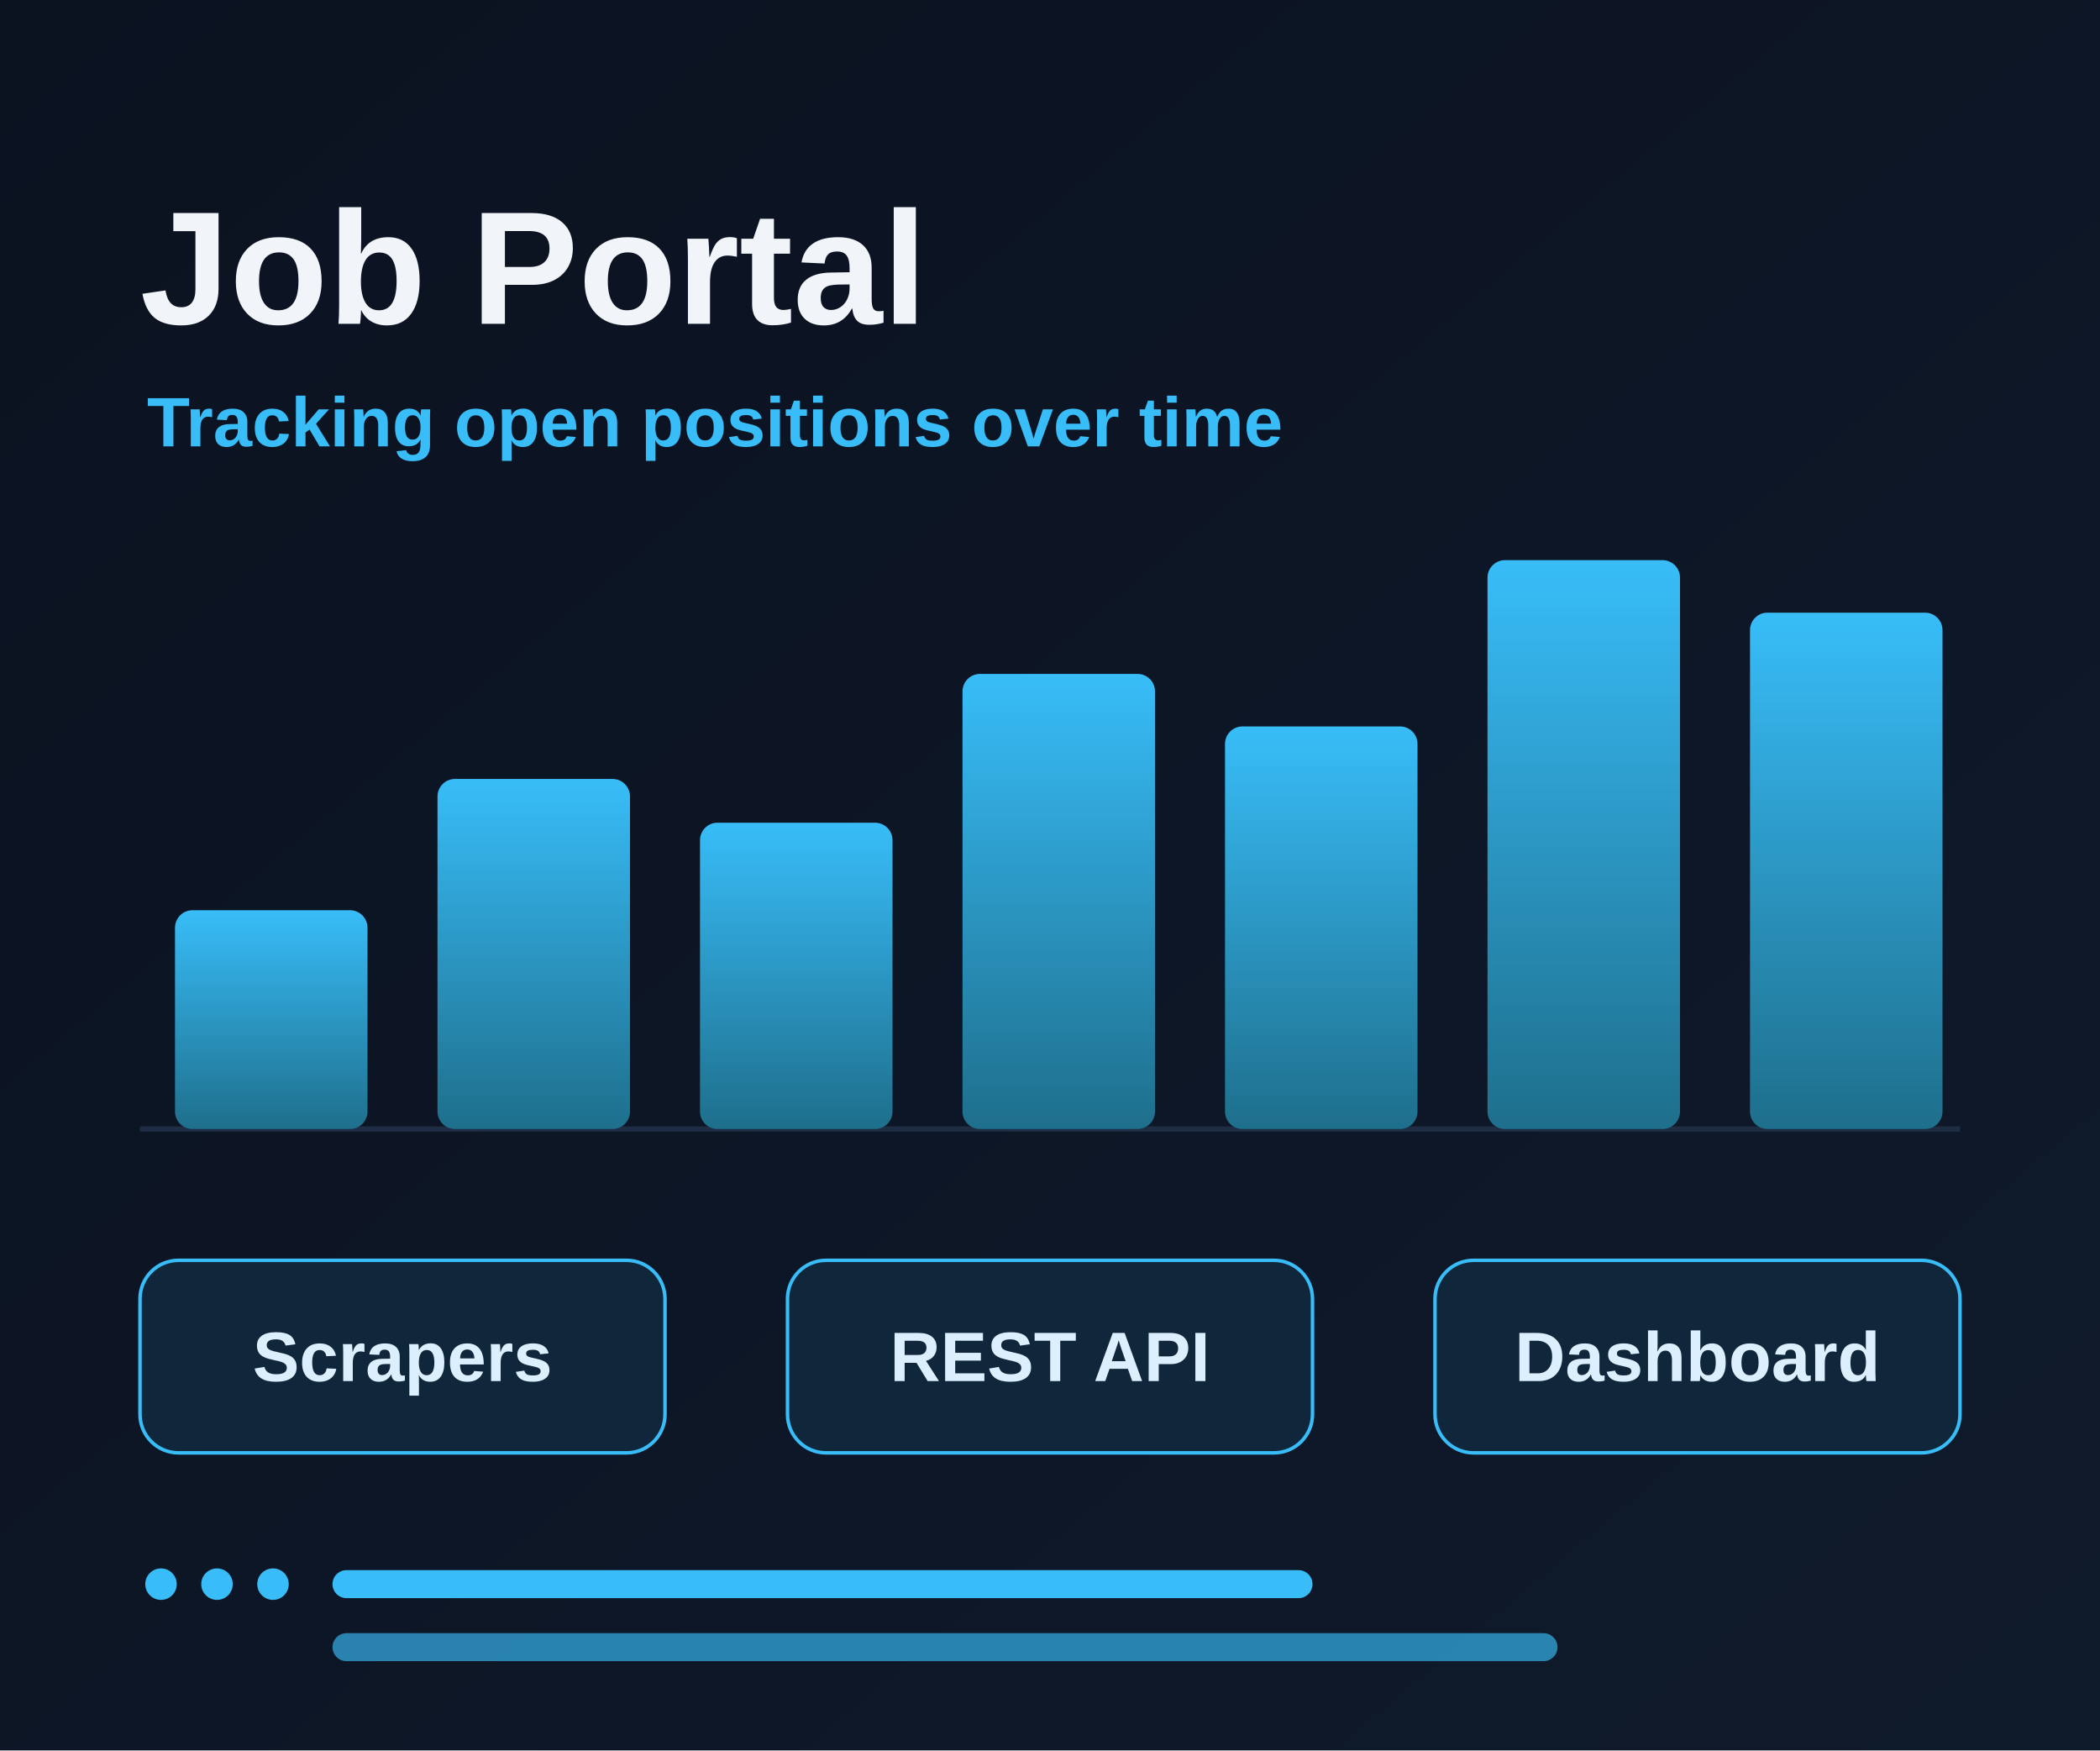
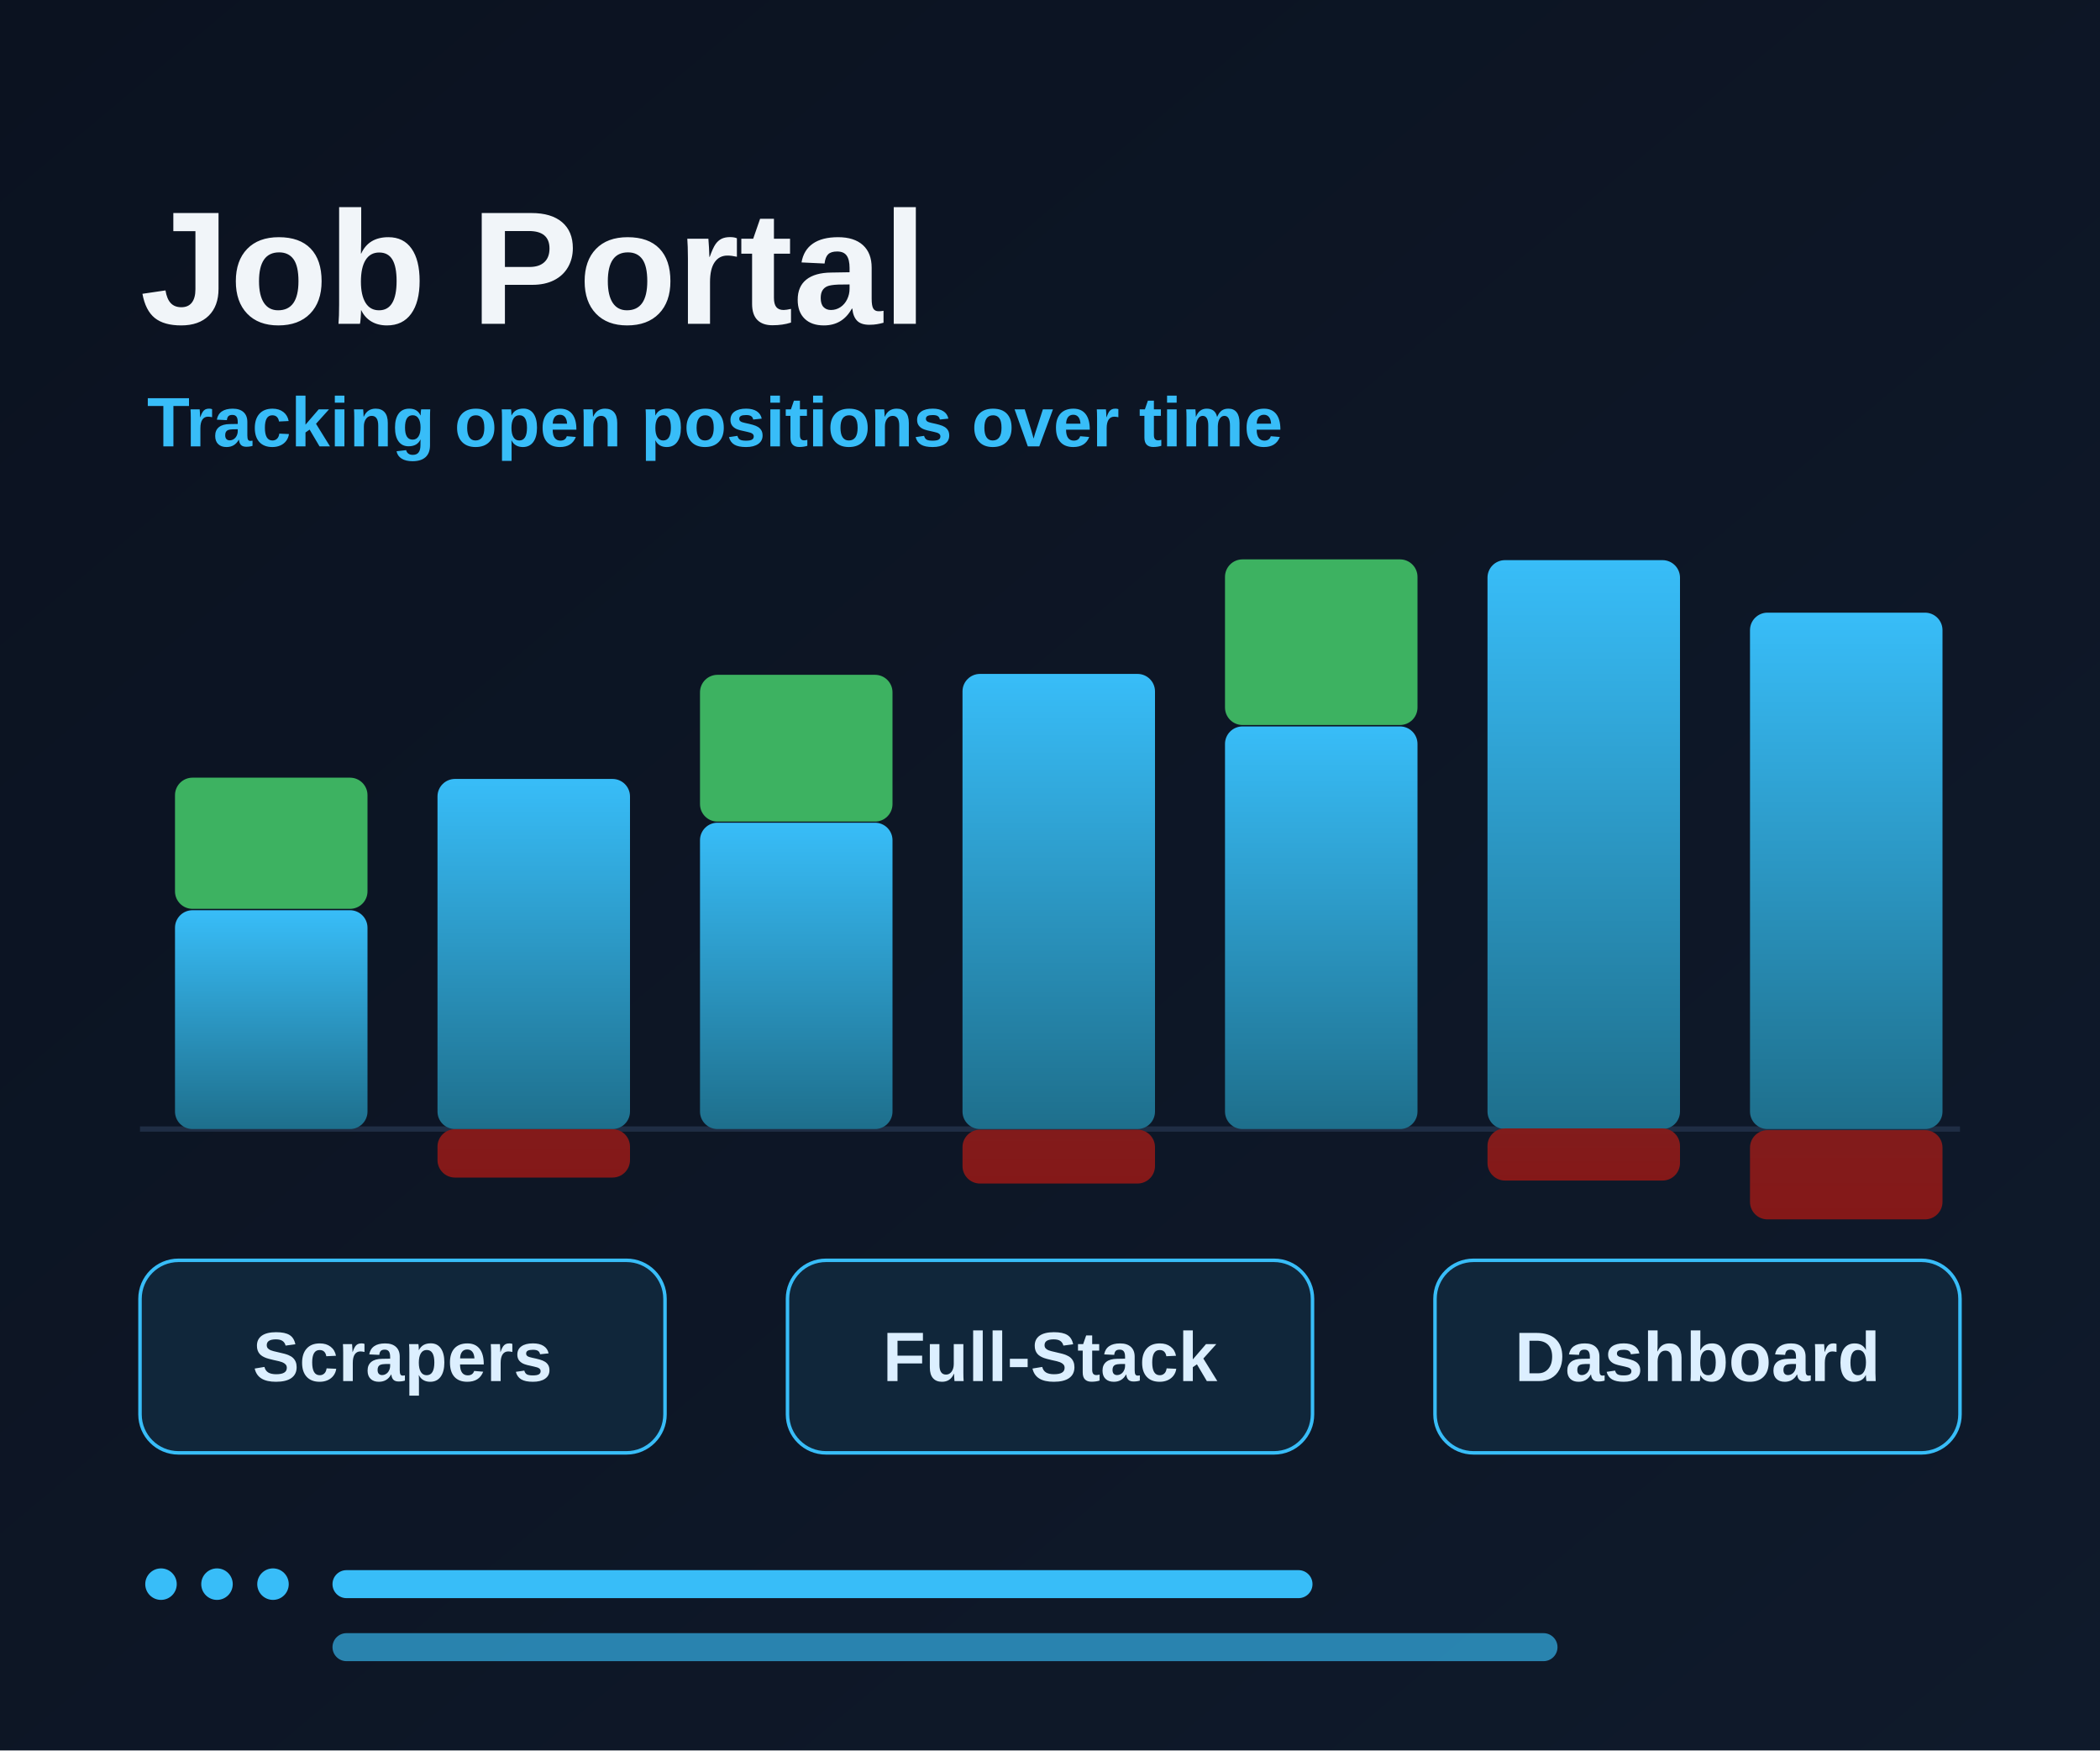
- <svg xmlns="http://www.w3.org/2000/svg" viewBox="0 0 1200 1000" role="img" aria-labelledby="title desc">
-   <defs>
+ <svg xmlns="http://www.w3.org/2000/svg" xmlns:xlink="http://www.w3.org/1999/xlink" viewBox="0 0 1200 1000" role="img" aria-labelledby="title desc" version="1.1" id="svg20">
+   <defs id="defs4">
+     <linearGradient id="linearGradient32">
+       <stop style="stop-color:#881414;stop-opacity:1;" offset="0" id="stop32" />
+       <stop style="stop-color:#7e2020;stop-opacity:1;" offset="1" id="stop33" />
+     </linearGradient>
    <linearGradient id="bg" x1="0" y1="0" x2="1" y2="1">
-       <stop offset="0" stop-color="#0b1220" />
-       <stop offset="1" stop-color="#0f1a2b" />
+       <stop offset="0" stop-color="#0b1220" id="stop1" />
+       <stop offset="1" stop-color="#0f1a2b" id="stop2" />
    </linearGradient>
    <linearGradient id="bar" x1="0" y1="1" x2="0" y2="0">
-       <stop offset="0" stop-color="#1e6f8c" />
-       <stop offset="1" stop-color="#38bdf8" />
+       <stop offset="0" stop-color="#1e6f8c" id="stop3" />
+       <stop offset="1" stop-color="#38bdf8" id="stop4" />
    </linearGradient>
+     <linearGradient xlink:href="#linearGradient32" id="linearGradient33" x1="605" y1="987.5" x2="605" y2="-22.5" gradientUnits="userSpaceOnUse" />
+     <linearGradient xlink:href="#linearGradient32" id="linearGradient34" gradientUnits="userSpaceOnUse" x1="605" y1="987.5" x2="605" y2="-22.5" gradientTransform="matrix(1,0,0,0.1382253,0,531.9539)" />
+     <linearGradient xlink:href="#linearGradient32" id="linearGradient35" gradientUnits="userSpaceOnUse" x1="605" y1="987.5" x2="605" y2="-22.5" gradientTransform="matrix(1,0,0,0.1183163,0,548.2082)" />
+     <linearGradient xlink:href="#linearGradient32" id="linearGradient36" gradientUnits="userSpaceOnUse" x1="605" y1="987.5" x2="605" y2="-22.5" gradientTransform="matrix(1,0,0,0.0916251,0,563.7175)" />
+     <linearGradient xlink:href="#linearGradient32" id="linearGradient37" gradientUnits="userSpaceOnUse" x1="605" y1="987.5" x2="605" y2="-22.5" gradientTransform="matrix(1,0,0,0.1727888,0,533.5512)" />
  </defs>
-   <rect width="1200" height="1000" fill="url(#bg)" />
-   <text x="80" y="185" fill="#f1f5f9" font-family="Arial, Helvetica, sans-serif" font-size="92" font-weight="700">Job Portal</text>
-   <text x="84" y="255" fill="#38bdf8" font-family="Arial, Helvetica, sans-serif" font-size="40" font-weight="600">Tracking open positions over time</text>
-   <line x1="80" y1="645" x2="1120" y2="645" stroke="#1f2d44" stroke-width="3" />
-   <g fill="url(#bar)">
-     <rect x="100" y="520" width="110" height="125" rx="10" />
-     <rect x="250" y="445" width="110" height="200" rx="10" />
-     <rect x="400" y="470" width="110" height="175" rx="10" />
-     <rect x="550" y="385" width="110" height="260" rx="10" />
-     <rect x="700" y="415" width="110" height="230" rx="10" />
-     <rect x="850" y="320" width="110" height="325" rx="10" />
-     <rect x="1000" y="350" width="110" height="295" rx="10" />
+   <rect width="1200" height="1000" fill="url(#bg)" id="rect4" />
+   <text x="80" y="185" fill="#f1f5f9" font-family="Arial, Helvetica, sans-serif" font-size="92" font-weight="700" id="text4">Job Portal</text>
+   <text x="84" y="255" fill="#38bdf8" font-family="Arial, Helvetica, sans-serif" font-size="40" font-weight="600" id="text5">Tracking open positions over time</text>
+   <line x1="80" y1="645" x2="1120" y2="645" stroke="#1f2d44" stroke-width="3" id="line5" />
+   <g fill="url(#bar)" id="g11">
+     <rect x="100" y="520" width="110" height="125" rx="10" id="rect5" />
+     <rect x="250" y="445" width="110" height="200" rx="10" id="rect6" />
+     <rect x="400" y="470" width="110" height="175" rx="10" id="rect7" />
+     <rect x="550" y="385" width="110" height="260" rx="10" id="rect8" />
+     <rect x="700" y="415" width="110" height="230" rx="10" id="rect9" />
+     <rect x="850" y="320" width="110" height="325" rx="10" id="rect10" />
+     <rect x="1000" y="350" width="110" height="295" rx="10" id="rect11" />
  </g>
-   <g font-family="Arial, Helvetica, sans-serif" font-size="40" font-weight="700">
-     <g fill="#10263a" stroke="#38bdf8" stroke-width="2">
-       <rect x="80" y="720" width="300" height="110" rx="22" />
-       <rect x="450" y="720" width="300" height="110" rx="22" />
-       <rect x="820" y="720" width="300" height="110" rx="22" />
+   <g fill="url(#bar)" id="g11-7" style="fill:url(#linearGradient33);fill-opacity:1" transform="translate(0,51.61251)">
+     <rect x="250" y="593.464" width="110" height="27.645" rx="10" id="rect6-1" style="fill:url(#linearGradient34);fill-opacity:1;stroke-width:0.372" />
+     <rect x="550" y="593.76" width="110" height="30.762" rx="10" id="rect8-9" style="fill:url(#linearGradient35);fill-opacity:1;stroke-width:0.344" />
+     <rect x="850" y="593.038" width="110" height="29.778" rx="10" id="rect10-9" style="fill:url(#linearGradient36);fill-opacity:1;stroke-width:0.303" />
+     <rect x="1000" y="594.027" width="110" height="50.973" rx="10" id="rect11-5" style="fill:url(#linearGradient37);fill-opacity:1;stroke-width:0.416" />
+   </g>
+   <g fill="url(#bar)" id="g11-2" style="fill:#3db261;fill-opacity:1" transform="translate(0,28)">
+     <rect x="100" y="416.268" width="110" height="74.943" rx="10" id="rect5-7" style="fill:#3db261;fill-opacity:1;stroke-width:0.774" />
+     <rect x="400" y="357.514" width="110" height="83.845" rx="10" id="rect7-1" style="fill:#3db261;fill-opacity:1;stroke-width:0.692" />
+     <rect x="700" y="291.564" width="110" height="94.619" rx="10" id="rect9-2" style="fill:#3db261;fill-opacity:1;stroke-width:0.641" />
+   </g>
+   <g font-family="Arial, Helvetica, sans-serif" font-size="40" font-weight="700" id="g17">
+     <g fill="#10263a" stroke="#38bdf8" stroke-width="2" id="g14">
+       <rect x="80" y="720" width="300" height="110" rx="22" id="rect12" />
+       <rect x="450" y="720" width="300" height="110" rx="22" id="rect13" />
+       <rect x="820" y="720" width="300" height="110" rx="22" id="rect14" />
    </g>
-     <g fill="#dcefff" text-anchor="middle">
-       <text x="230" y="789">Scrapers</text>
-       <text x="600" y="789">REST API</text>
-       <text x="970" y="789">Dashboard</text>
+     <g fill="#dcefff" text-anchor="middle" id="g16">
+       <text x="230" y="789" id="text14">Scrapers</text>
+       <text x="600" y="789" id="text15">Full-Stack</text>
+       <text x="970" y="789" id="text16">Dashboard</text>
    </g>
  </g>
-   <g fill="#38bdf8">
-     <circle cx="92" cy="905" r="9" />
-     <circle cx="124" cy="905" r="9" />
-     <circle cx="156" cy="905" r="9" />
-     <rect x="190" y="897" width="560" height="16" rx="8" />
-     <rect x="190" y="933" width="700" height="16" rx="8" opacity="0.65" />
+   <g fill="#38bdf8" id="g20">
+     <circle cx="92" cy="905" r="9" id="circle17" />
+     <circle cx="124" cy="905" r="9" id="circle18" />
+     <circle cx="156" cy="905" r="9" id="circle19" />
+     <rect x="190" y="897" width="560" height="16" rx="8" id="rect19" />
+     <rect x="190" y="933" width="700" height="16" rx="8" opacity="0.65" id="rect20" />
  </g>
</svg>
